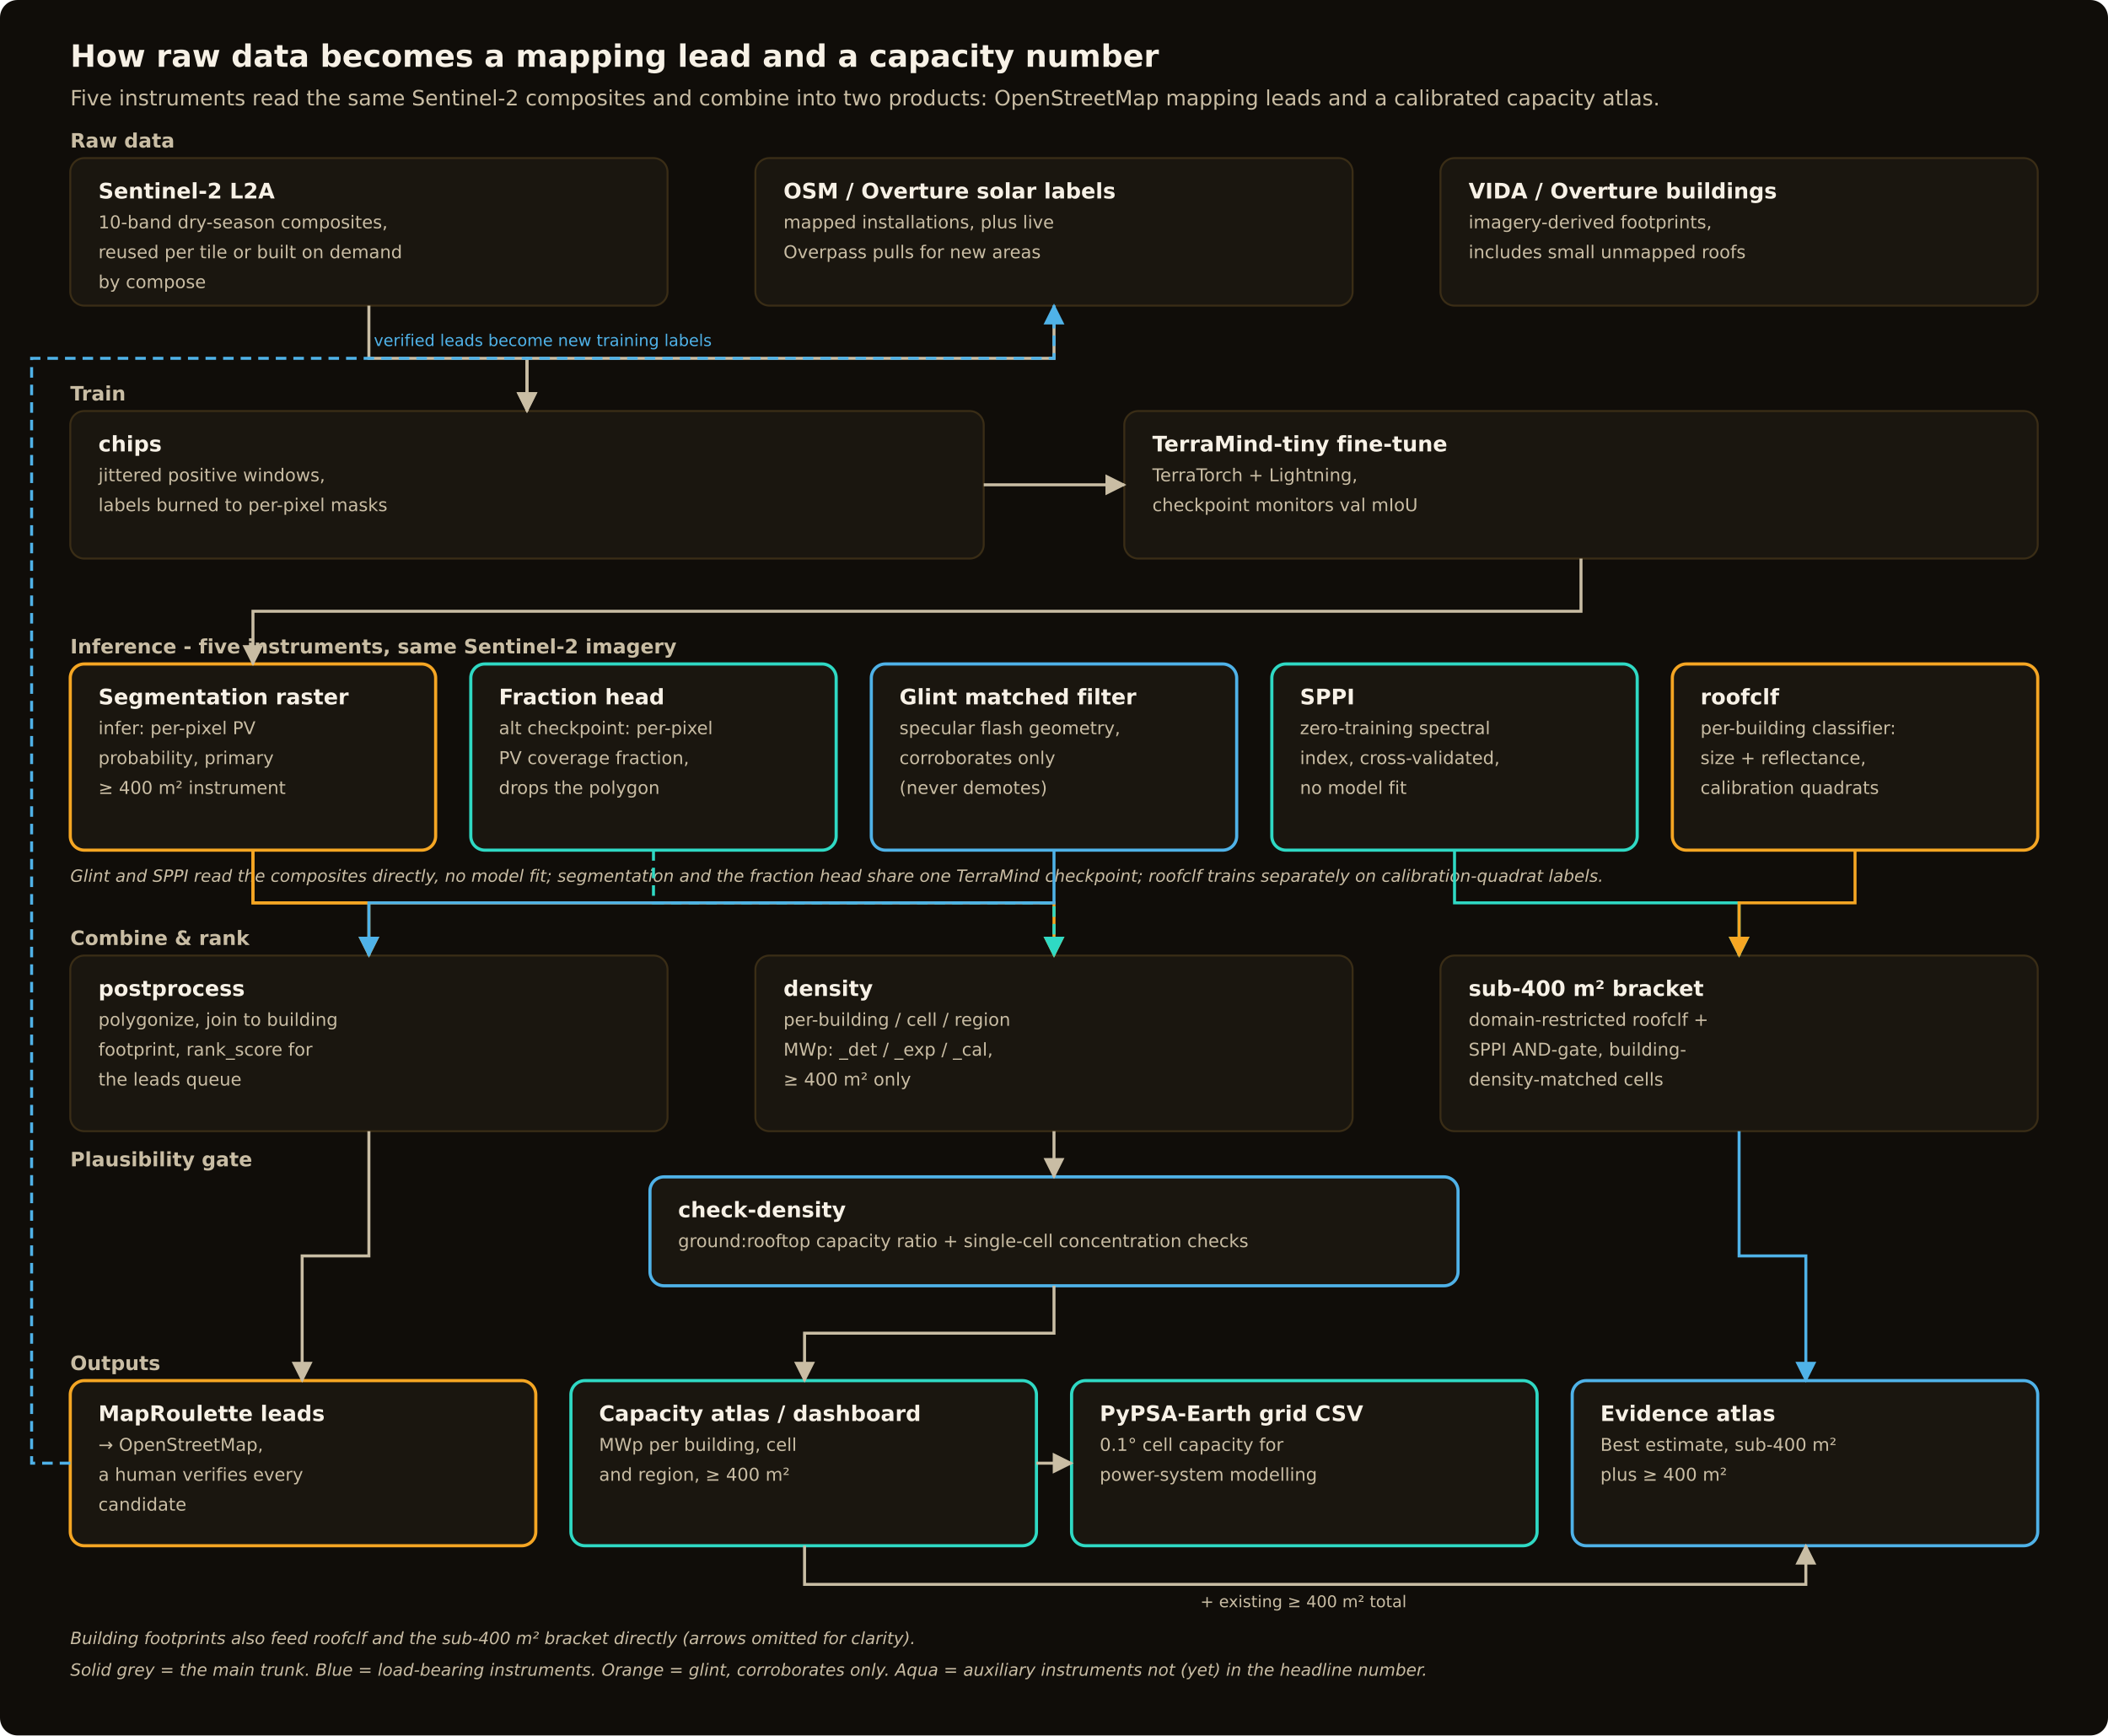
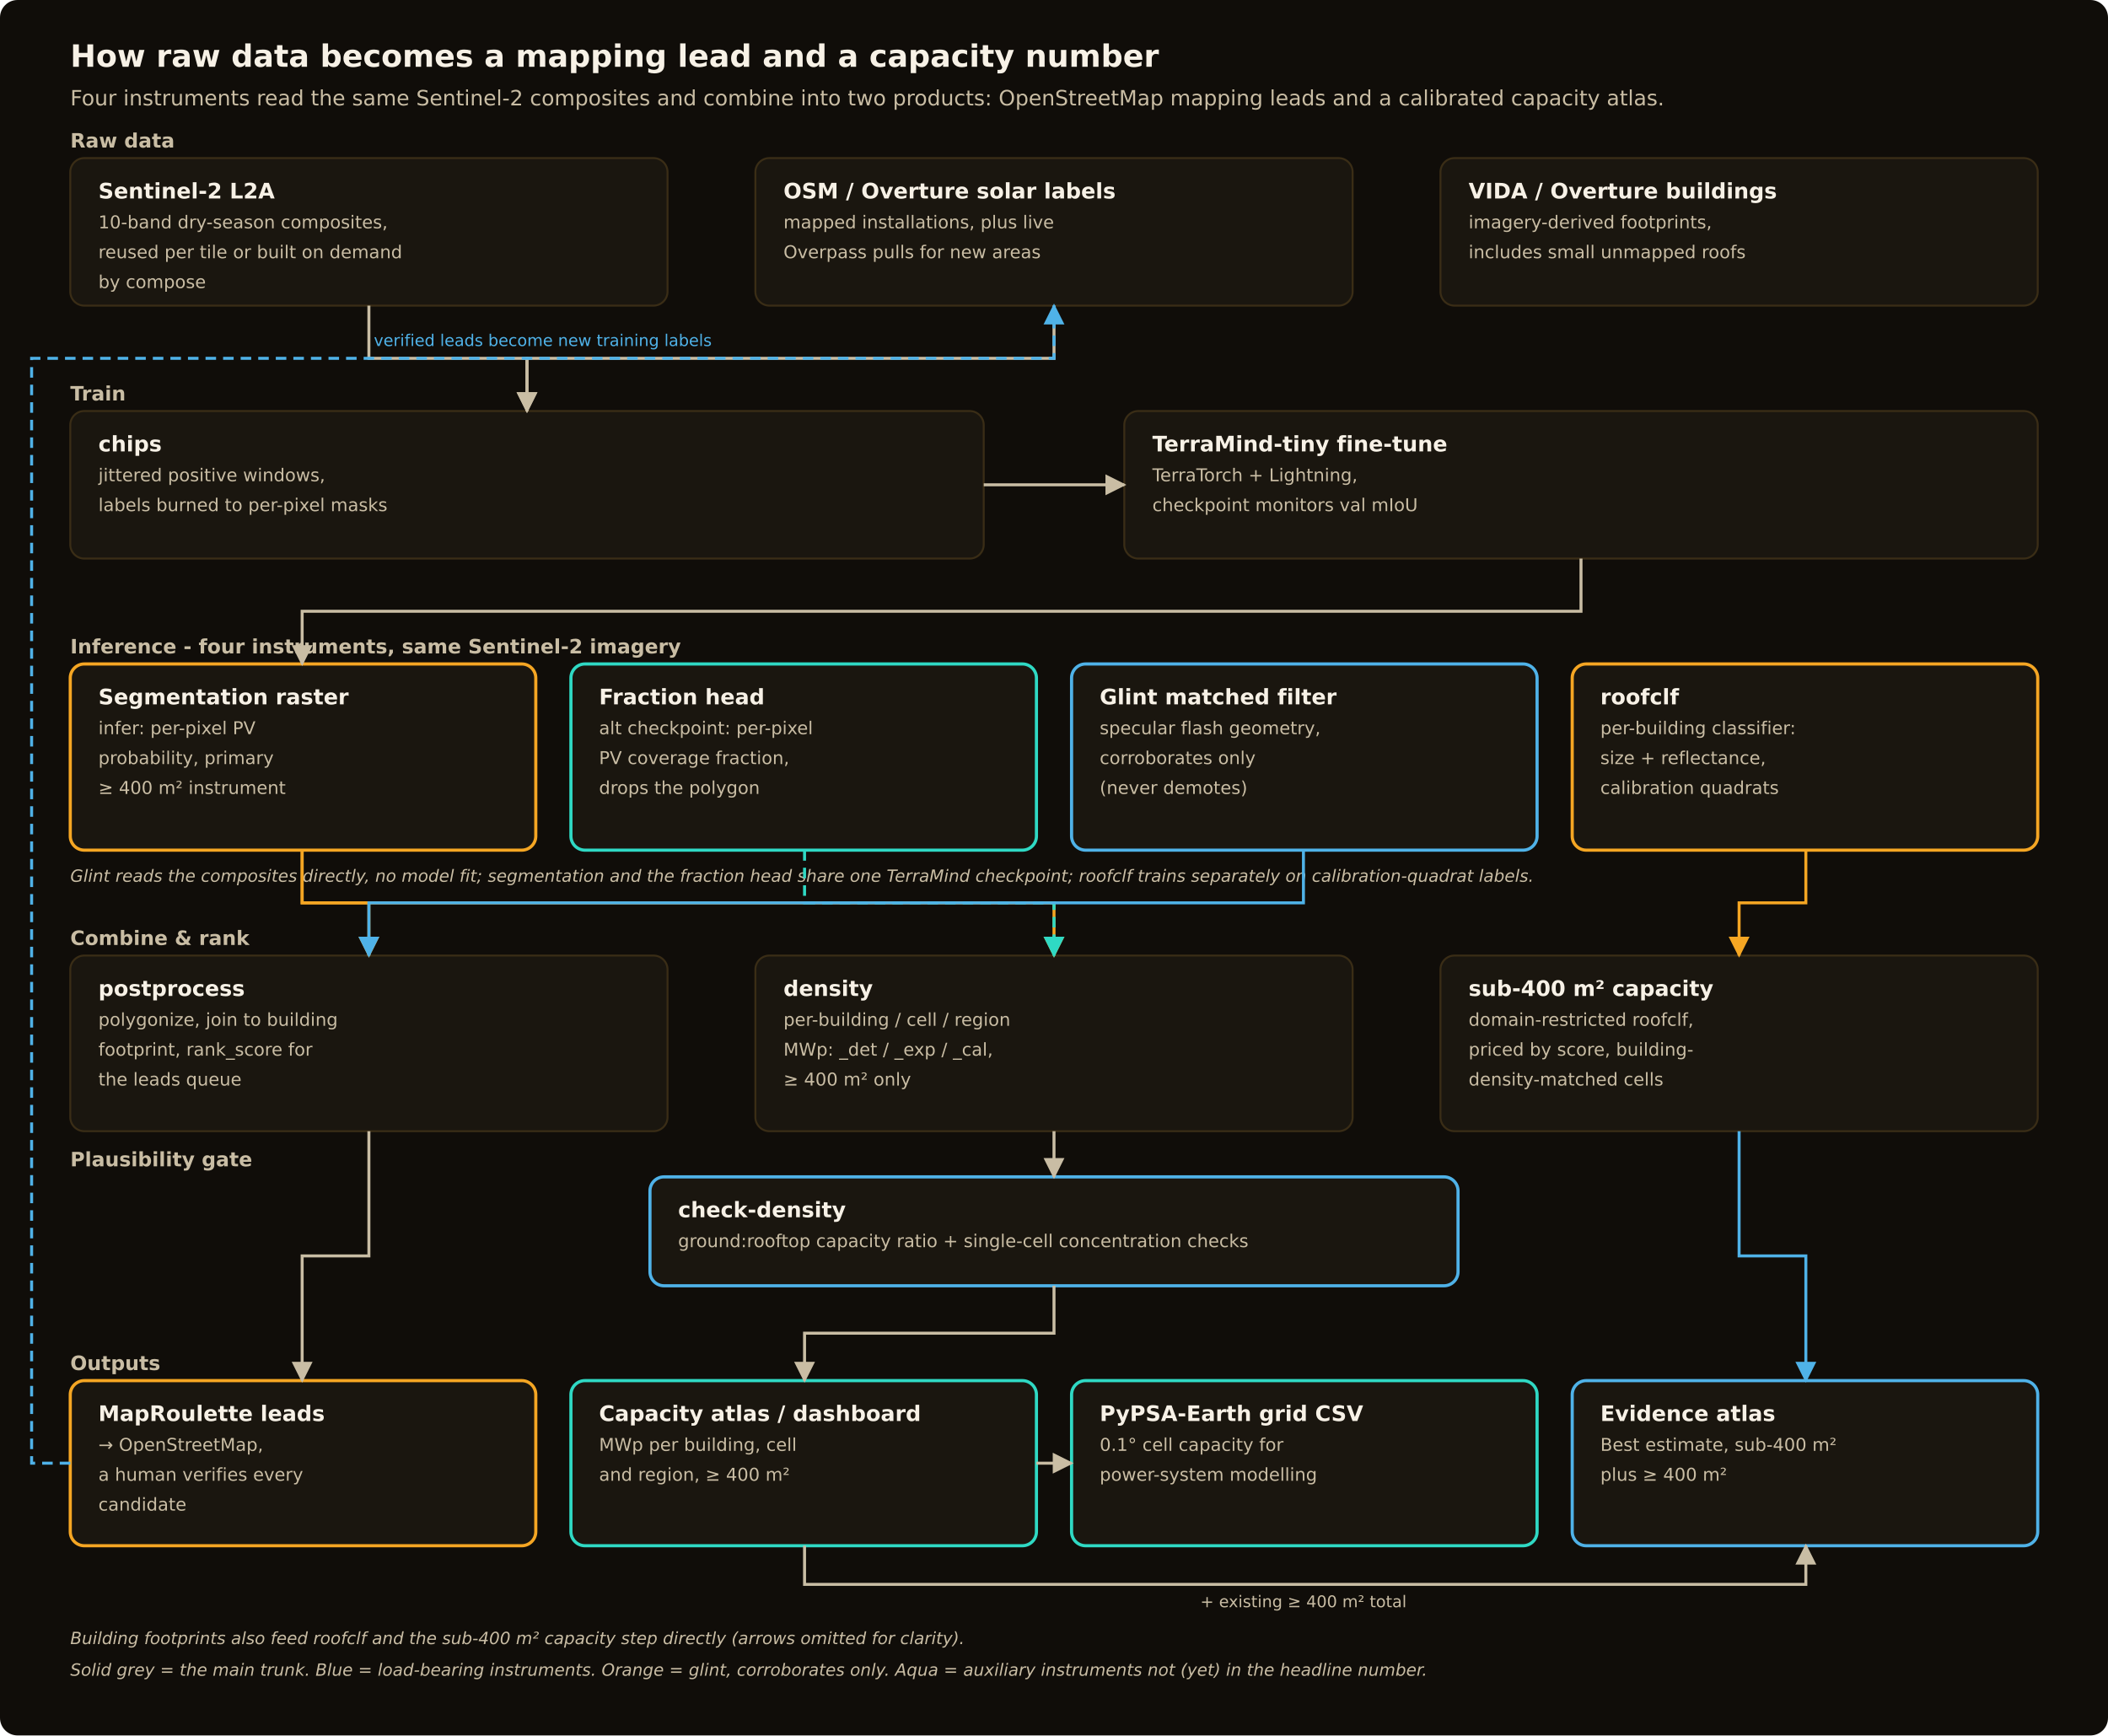
<svg xmlns="http://www.w3.org/2000/svg" width="1200" height="988" viewBox="0 0 1200 988" font-family="DejaVu Sans, system-ui, sans-serif">
  <defs>
    <marker id="ah-c9bda4-dark" viewBox="0 0 10 10" refX="9" refY="5" markerWidth="7" markerHeight="7" orient="auto-start-reverse">
      <path d="M0,0 L10,5 L0,10 z" fill="#c9bda4" />
    </marker>
    <marker id="ah-f5a623-dark" viewBox="0 0 10 10" refX="9" refY="5" markerWidth="7" markerHeight="7" orient="auto-start-reverse">
      <path d="M0,0 L10,5 L0,10 z" fill="#f5a623" />
    </marker>
    <marker id="ah-4fb2e8-dark" viewBox="0 0 10 10" refX="9" refY="5" markerWidth="7" markerHeight="7" orient="auto-start-reverse">
      <path d="M0,0 L10,5 L0,10 z" fill="#4fb2e8" />
    </marker>
    <marker id="ah-2fd9c4-dark" viewBox="0 0 10 10" refX="9" refY="5" markerWidth="7" markerHeight="7" orient="auto-start-reverse">
      <path d="M0,0 L10,5 L0,10 z" fill="#2fd9c4" />
    </marker>
  </defs>
  <rect width="1200" height="988" rx="10" fill="#100d09" />
  <text x="40" y="38" font-size="17.5" font-weight="600" fill="#f7f1e6">How raw data becomes a mapping lead and a capacity number</text>
-   <text x="40" y="60" font-size="12" fill="#c9bda4">Five instruments read the same Sentinel-2 composites and combine into two products: OpenStreetMap mapping leads and a calibrated capacity atlas.</text>
+   <text x="40" y="60" font-size="12" fill="#c9bda4">Four instruments read the same Sentinel-2 composites and combine into two products: OpenStreetMap mapping leads and a calibrated capacity atlas.</text>
  <text x="40" y="84" font-size="11.3" font-weight="600" fill="#c9bda4">Raw data</text>
  <rect x="40" y="90" width="340" height="84" rx="8" fill="#1a160f" stroke="#3a2d16" stroke-width="1.1" />
  <text x="56" y="113" font-size="12.2" font-weight="600" fill="#f7f1e6">Sentinel-2 L2A</text>
  <text x="56" y="130" font-size="10.1" fill="#c9bda4">10-band dry-season composites,</text>
  <text x="56" y="147" font-size="10.1" fill="#c9bda4">reused per tile or built on demand</text>
  <text x="56" y="164" font-size="10.1" fill="#c9bda4">by compose</text>
  <rect x="430" y="90" width="340" height="84" rx="8" fill="#1a160f" stroke="#3a2d16" stroke-width="1.1" />
  <text x="446" y="113" font-size="12.2" font-weight="600" fill="#f7f1e6">OSM / Overture solar labels</text>
  <text x="446" y="130" font-size="10.1" fill="#c9bda4">mapped installations, plus live</text>
  <text x="446" y="147" font-size="10.1" fill="#c9bda4">Overpass pulls for new areas</text>
  <rect x="820" y="90" width="340" height="84" rx="8" fill="#1a160f" stroke="#3a2d16" stroke-width="1.1" />
  <text x="836" y="113" font-size="12.2" font-weight="600" fill="#f7f1e6">VIDA / Overture buildings</text>
  <text x="836" y="130" font-size="10.1" fill="#c9bda4">imagery-derived footprints,</text>
  <text x="836" y="147" font-size="10.1" fill="#c9bda4">includes small unmapped roofs</text>
  <text x="40" y="228" font-size="11.3" font-weight="600" fill="#c9bda4">Train</text>
  <rect x="40" y="234" width="520" height="84" rx="8" fill="#1a160f" stroke="#3a2d16" stroke-width="1.1" />
  <text x="56" y="257" font-size="12.2" font-weight="600" fill="#f7f1e6">chips</text>
  <text x="56" y="274" font-size="10.1" fill="#c9bda4">jittered positive windows,</text>
  <text x="56" y="291" font-size="10.1" fill="#c9bda4">labels burned to per-pixel masks</text>
  <rect x="640" y="234" width="520" height="84" rx="8" fill="#1a160f" stroke="#3a2d16" stroke-width="1.1" />
  <text x="656" y="257" font-size="12.2" font-weight="600" fill="#f7f1e6">TerraMind-tiny fine-tune</text>
  <text x="656" y="274" font-size="10.1" fill="#c9bda4">TerraTorch + Lightning,</text>
  <text x="656" y="291" font-size="10.1" fill="#c9bda4">checkpoint monitors val mIoU</text>
-   <text x="40" y="372" font-size="11.3" font-weight="600" fill="#c9bda4">Inference - five instruments, same Sentinel-2 imagery</text>
-   <rect x="40" y="378" width="208" height="106" rx="8" fill="#1a160f" stroke="#f5a623" stroke-width="1.8" />
+   <text x="40" y="372" font-size="11.3" font-weight="600" fill="#c9bda4">Inference - four instruments, same Sentinel-2 imagery</text>
+   <rect x="40" y="378" width="265" height="106" rx="8" fill="#1a160f" stroke="#f5a623" stroke-width="1.8" />
  <text x="56" y="401" font-size="12.2" font-weight="600" fill="#f7f1e6">Segmentation raster</text>
  <text x="56" y="418" font-size="10.1" fill="#c9bda4">infer: per-pixel PV</text>
  <text x="56" y="435" font-size="10.1" fill="#c9bda4">probability, primary</text>
  <text x="56" y="452" font-size="10.1" fill="#c9bda4">≥ 400 m² instrument</text>
-   <rect x="268" y="378" width="208" height="106" rx="8" fill="#1a160f" stroke="#2fd9c4" stroke-width="1.8" />
-   <text x="284" y="401" font-size="12.2" font-weight="600" fill="#f7f1e6">Fraction head</text>
-   <text x="284" y="418" font-size="10.1" fill="#c9bda4">alt checkpoint: per-pixel</text>
-   <text x="284" y="435" font-size="10.1" fill="#c9bda4">PV coverage fraction,</text>
-   <text x="284" y="452" font-size="10.1" fill="#c9bda4">drops the polygon</text>
-   <rect x="496" y="378" width="208" height="106" rx="8" fill="#1a160f" stroke="#4fb2e8" stroke-width="1.8" />
-   <text x="512" y="401" font-size="12.2" font-weight="600" fill="#f7f1e6">Glint matched filter</text>
-   <text x="512" y="418" font-size="10.1" fill="#c9bda4">specular flash geometry,</text>
-   <text x="512" y="435" font-size="10.1" fill="#c9bda4">corroborates only</text>
-   <text x="512" y="452" font-size="10.1" fill="#c9bda4">(never demotes)</text>
-   <rect x="724" y="378" width="208" height="106" rx="8" fill="#1a160f" stroke="#2fd9c4" stroke-width="1.8" />
-   <text x="740" y="401" font-size="12.2" font-weight="600" fill="#f7f1e6">SPPI</text>
-   <text x="740" y="418" font-size="10.1" fill="#c9bda4">zero-training spectral</text>
-   <text x="740" y="435" font-size="10.1" fill="#c9bda4">index, cross-validated,</text>
-   <text x="740" y="452" font-size="10.1" fill="#c9bda4">no model fit</text>
-   <rect x="952" y="378" width="208" height="106" rx="8" fill="#1a160f" stroke="#f5a623" stroke-width="1.8" />
-   <text x="968" y="401" font-size="12.2" font-weight="600" fill="#f7f1e6">roofclf</text>
-   <text x="968" y="418" font-size="10.1" fill="#c9bda4">per-building classifier:</text>
-   <text x="968" y="435" font-size="10.1" fill="#c9bda4">size + reflectance,</text>
-   <text x="968" y="452" font-size="10.1" fill="#c9bda4">calibration quadrats</text>
-   <text x="40" y="502" font-size="9.6" font-style="italic" fill="#c9bda4">Glint and SPPI read the composites directly, no model fit; segmentation and the fraction head share one TerraMind checkpoint; roofclf trains separately on calibration-quadrat labels.</text>
+   <rect x="325" y="378" width="265" height="106" rx="8" fill="#1a160f" stroke="#2fd9c4" stroke-width="1.8" />
+   <text x="341" y="401" font-size="12.2" font-weight="600" fill="#f7f1e6">Fraction head</text>
+   <text x="341" y="418" font-size="10.1" fill="#c9bda4">alt checkpoint: per-pixel</text>
+   <text x="341" y="435" font-size="10.1" fill="#c9bda4">PV coverage fraction,</text>
+   <text x="341" y="452" font-size="10.1" fill="#c9bda4">drops the polygon</text>
+   <rect x="610" y="378" width="265" height="106" rx="8" fill="#1a160f" stroke="#4fb2e8" stroke-width="1.8" />
+   <text x="626" y="401" font-size="12.2" font-weight="600" fill="#f7f1e6">Glint matched filter</text>
+   <text x="626" y="418" font-size="10.1" fill="#c9bda4">specular flash geometry,</text>
+   <text x="626" y="435" font-size="10.1" fill="#c9bda4">corroborates only</text>
+   <text x="626" y="452" font-size="10.1" fill="#c9bda4">(never demotes)</text>
+   <rect x="895" y="378" width="265" height="106" rx="8" fill="#1a160f" stroke="#f5a623" stroke-width="1.8" />
+   <text x="911" y="401" font-size="12.2" font-weight="600" fill="#f7f1e6">roofclf</text>
+   <text x="911" y="418" font-size="10.1" fill="#c9bda4">per-building classifier:</text>
+   <text x="911" y="435" font-size="10.1" fill="#c9bda4">size + reflectance,</text>
+   <text x="911" y="452" font-size="10.1" fill="#c9bda4">calibration quadrats</text>
+   <text x="40" y="502" font-size="9.6" font-style="italic" fill="#c9bda4">Glint reads the composites directly, no model fit; segmentation and the fraction head share one TerraMind checkpoint; roofclf trains separately on calibration-quadrat labels.</text>
  <text x="40" y="538" font-size="11.3" font-weight="600" fill="#c9bda4">Combine &amp; rank</text>
  <rect x="40" y="544" width="340" height="100" rx="8" fill="#1a160f" stroke="#3a2d16" stroke-width="1.1" />
  <text x="56" y="567" font-size="12.2" font-weight="600" fill="#f7f1e6">postprocess</text>
  <text x="56" y="584" font-size="10.1" fill="#c9bda4">polygonize, join to building</text>
  <text x="56" y="601" font-size="10.1" fill="#c9bda4">footprint, rank_score for</text>
  <text x="56" y="618" font-size="10.1" fill="#c9bda4">the leads queue</text>
  <rect x="430" y="544" width="340" height="100" rx="8" fill="#1a160f" stroke="#3a2d16" stroke-width="1.1" />
  <text x="446" y="567" font-size="12.2" font-weight="600" fill="#f7f1e6">density</text>
  <text x="446" y="584" font-size="10.1" fill="#c9bda4">per-building / cell / region</text>
  <text x="446" y="601" font-size="10.1" fill="#c9bda4">MWp: _det / _exp / _cal,</text>
  <text x="446" y="618" font-size="10.1" fill="#c9bda4">≥ 400 m² only</text>
  <rect x="820" y="544" width="340" height="100" rx="8" fill="#1a160f" stroke="#3a2d16" stroke-width="1.1" />
-   <text x="836" y="567" font-size="12.2" font-weight="600" fill="#f7f1e6">sub-400 m² bracket</text>
-   <text x="836" y="584" font-size="10.1" fill="#c9bda4">domain-restricted roofclf +</text>
-   <text x="836" y="601" font-size="10.1" fill="#c9bda4">SPPI AND-gate, building-</text>
+   <text x="836" y="567" font-size="12.2" font-weight="600" fill="#f7f1e6">sub-400 m² capacity</text>
+   <text x="836" y="584" font-size="10.1" fill="#c9bda4">domain-restricted roofclf,</text>
+   <text x="836" y="601" font-size="10.1" fill="#c9bda4">priced by score, building-</text>
  <text x="836" y="618" font-size="10.1" fill="#c9bda4">density-matched cells</text>
  <text x="40" y="664" font-size="11.3" font-weight="600" fill="#c9bda4">Plausibility gate</text>
  <rect x="370" y="670" width="460" height="62" rx="8" fill="#1a160f" stroke="#4fb2e8" stroke-width="1.8" />
  <text x="386" y="693" font-size="12.2" font-weight="600" fill="#f7f1e6">check-density</text>
  <text x="386" y="710" font-size="10.1" fill="#c9bda4">ground:rooftop capacity ratio + single-cell concentration checks</text>
  <text x="40" y="780" font-size="11.3" font-weight="600" fill="#c9bda4">Outputs</text>
  <rect x="40" y="786" width="265" height="94" rx="8" fill="#1a160f" stroke="#f5a623" stroke-width="1.8" />
  <text x="56" y="809" font-size="12.2" font-weight="600" fill="#f7f1e6">MapRoulette leads</text>
  <text x="56" y="826" font-size="10.1" fill="#c9bda4">→ OpenStreetMap,</text>
  <text x="56" y="843" font-size="10.1" fill="#c9bda4">a human verifies every</text>
  <text x="56" y="860" font-size="10.1" fill="#c9bda4">candidate</text>
  <rect x="325" y="786" width="265" height="94" rx="8" fill="#1a160f" stroke="#2fd9c4" stroke-width="1.8" />
  <text x="341" y="809" font-size="12.2" font-weight="600" fill="#f7f1e6">Capacity atlas / dashboard</text>
  <text x="341" y="826" font-size="10.1" fill="#c9bda4">MWp per building, cell</text>
  <text x="341" y="843" font-size="10.1" fill="#c9bda4">and region, ≥ 400 m²</text>
  <rect x="610" y="786" width="265" height="94" rx="8" fill="#1a160f" stroke="#2fd9c4" stroke-width="1.8" />
  <text x="626" y="809" font-size="12.2" font-weight="600" fill="#f7f1e6">PyPSA-Earth grid CSV</text>
  <text x="626" y="826" font-size="10.1" fill="#c9bda4">0.1° cell capacity for</text>
  <text x="626" y="843" font-size="10.1" fill="#c9bda4">power-system modelling</text>
  <rect x="895" y="786" width="265" height="94" rx="8" fill="#1a160f" stroke="#4fb2e8" stroke-width="1.8" />
  <text x="911" y="809" font-size="12.2" font-weight="600" fill="#f7f1e6">Evidence atlas</text>
  <text x="911" y="826" font-size="10.1" fill="#c9bda4">Best estimate, sub-400 m²</text>
  <text x="911" y="843" font-size="10.1" fill="#c9bda4">plus ≥ 400 m²</text>
-   <text x="40" y="936" font-size="9.6" font-style="italic" fill="#c9bda4">Building footprints also feed roofclf and the sub-400 m² bracket directly (arrows omitted for clarity).</text>
+   <text x="40" y="936" font-size="9.6" font-style="italic" fill="#c9bda4">Building footprints also feed roofclf and the sub-400 m² capacity step directly (arrows omitted for clarity).</text>
  <text x="40" y="954" font-size="9.6" font-style="italic" fill="#c9bda4">Solid grey = the main trunk. Blue = load-bearing instruments. Orange = glint, corroborates only. Aqua = auxiliary instruments not (yet) in the headline number.</text>
  <path d="M210,174 V204 H300 V234" stroke="#c9bda4" stroke-width="1.7" fill="none" marker-end="url(#ah-c9bda4-dark)" />
  <path d="M600,174 V204 H300 V234" stroke="#c9bda4" stroke-width="1.7" fill="none" marker-end="url(#ah-c9bda4-dark)" />
  <path d="M560,276 H640" stroke="#c9bda4" stroke-width="1.7" fill="none" marker-end="url(#ah-c9bda4-dark)" />
-   <path d="M900,318 V348 H144 V378" stroke="#c9bda4" stroke-width="1.7" fill="none" marker-end="url(#ah-c9bda4-dark)" />
-   <path d="M144,484 V514 H210 V544" stroke="#f5a623" stroke-width="1.7" fill="none" marker-end="url(#ah-f5a623-dark)" />
-   <path d="M144,484 V514 H600 V544" stroke="#f5a623" stroke-width="1.7" fill="none" marker-end="url(#ah-f5a623-dark)" />
-   <path d="M372,484 V514 H600 V544" stroke="#2fd9c4" stroke-width="1.7" fill="none" marker-end="url(#ah-2fd9c4-dark)" stroke-dasharray="6,4" />
-   <path d="M600,484 V514 H210 V544" stroke="#4fb2e8" stroke-width="1.7" fill="none" marker-end="url(#ah-4fb2e8-dark)" />
-   <path d="M828,484 V514 H990 V544" stroke="#2fd9c4" stroke-width="1.7" fill="none" marker-end="url(#ah-2fd9c4-dark)" />
-   <path d="M1056,484 V514 H990 V544" stroke="#f5a623" stroke-width="1.7" fill="none" marker-end="url(#ah-f5a623-dark)" />
+   <path d="M900,318 V348 H172 V378" stroke="#c9bda4" stroke-width="1.7" fill="none" marker-end="url(#ah-c9bda4-dark)" />
+   <path d="M172,484 V514 H210 V544" stroke="#f5a623" stroke-width="1.7" fill="none" marker-end="url(#ah-f5a623-dark)" />
+   <path d="M172,484 V514 H600 V544" stroke="#f5a623" stroke-width="1.7" fill="none" marker-end="url(#ah-f5a623-dark)" />
+   <path d="M458,484 V514 H600 V544" stroke="#2fd9c4" stroke-width="1.7" fill="none" marker-end="url(#ah-2fd9c4-dark)" stroke-dasharray="6,4" />
+   <path d="M742,484 V514 H210 V544" stroke="#4fb2e8" stroke-width="1.7" fill="none" marker-end="url(#ah-4fb2e8-dark)" />
+   <path d="M1028,484 V514 H990 V544" stroke="#f5a623" stroke-width="1.7" fill="none" marker-end="url(#ah-f5a623-dark)" />
  <path d="M210,644 V715 H172 V786" stroke="#c9bda4" stroke-width="1.7" fill="none" marker-end="url(#ah-c9bda4-dark)" />
  <path d="M600,644 V657 H600 V670" stroke="#c9bda4" stroke-width="1.7" fill="none" marker-end="url(#ah-c9bda4-dark)" />
  <path d="M600,732 V759 H458 V786" stroke="#c9bda4" stroke-width="1.7" fill="none" marker-end="url(#ah-c9bda4-dark)" />
  <path d="M590,833 H610" stroke="#c9bda4" stroke-width="1.7" fill="none" marker-end="url(#ah-c9bda4-dark)" />
  <path d="M458,880 V902 H1028 V880" stroke="#c9bda4" stroke-width="1.7" fill="none" marker-end="url(#ah-c9bda4-dark)" />
  <text x="742" y="915" font-size="9.2" fill="#c9bda4" text-anchor="middle">+ existing ≥ 400 m² total</text>
  <path d="M990,644 V715 H1028 V786" stroke="#4fb2e8" stroke-width="1.7" fill="none" marker-end="url(#ah-4fb2e8-dark)" />
  <path d="M40,833 H18 V204 H600 V174" stroke="#4fb2e8" stroke-width="1.7" fill="none" marker-end="url(#ah-4fb2e8-dark)" stroke-dasharray="6,4" />
  <text x="309" y="197" font-size="9.2" fill="#4fb2e8" text-anchor="middle">verified leads become new training labels</text>
</svg>
